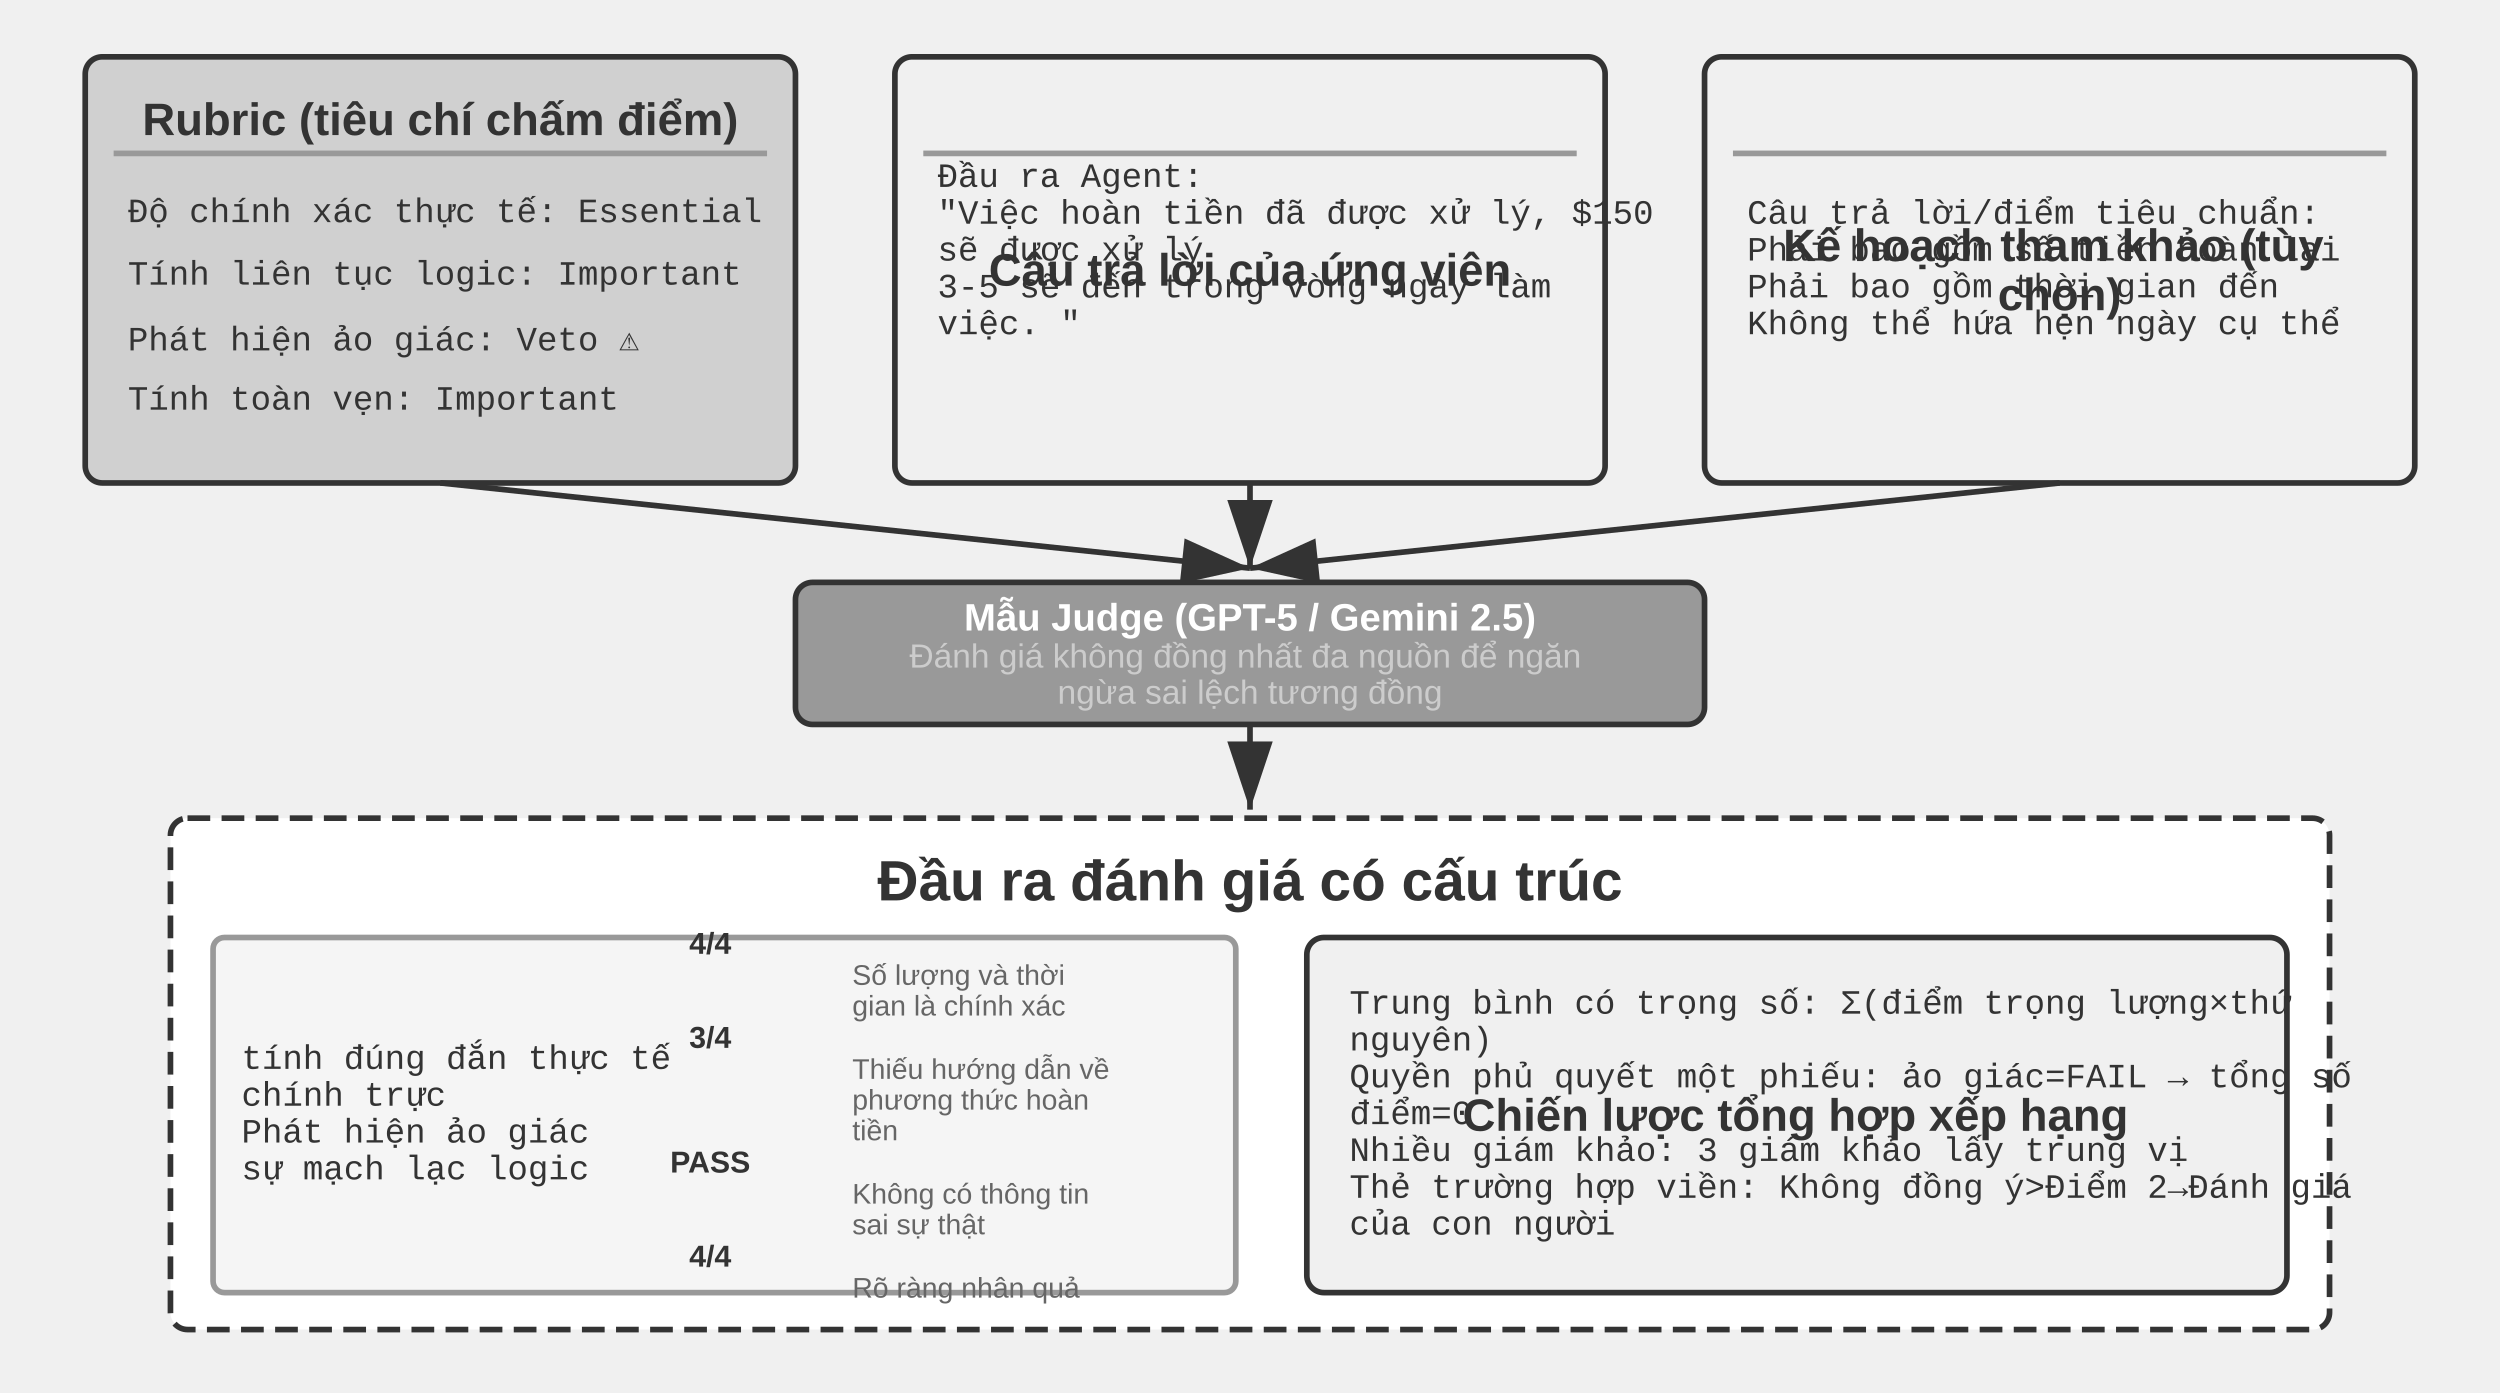
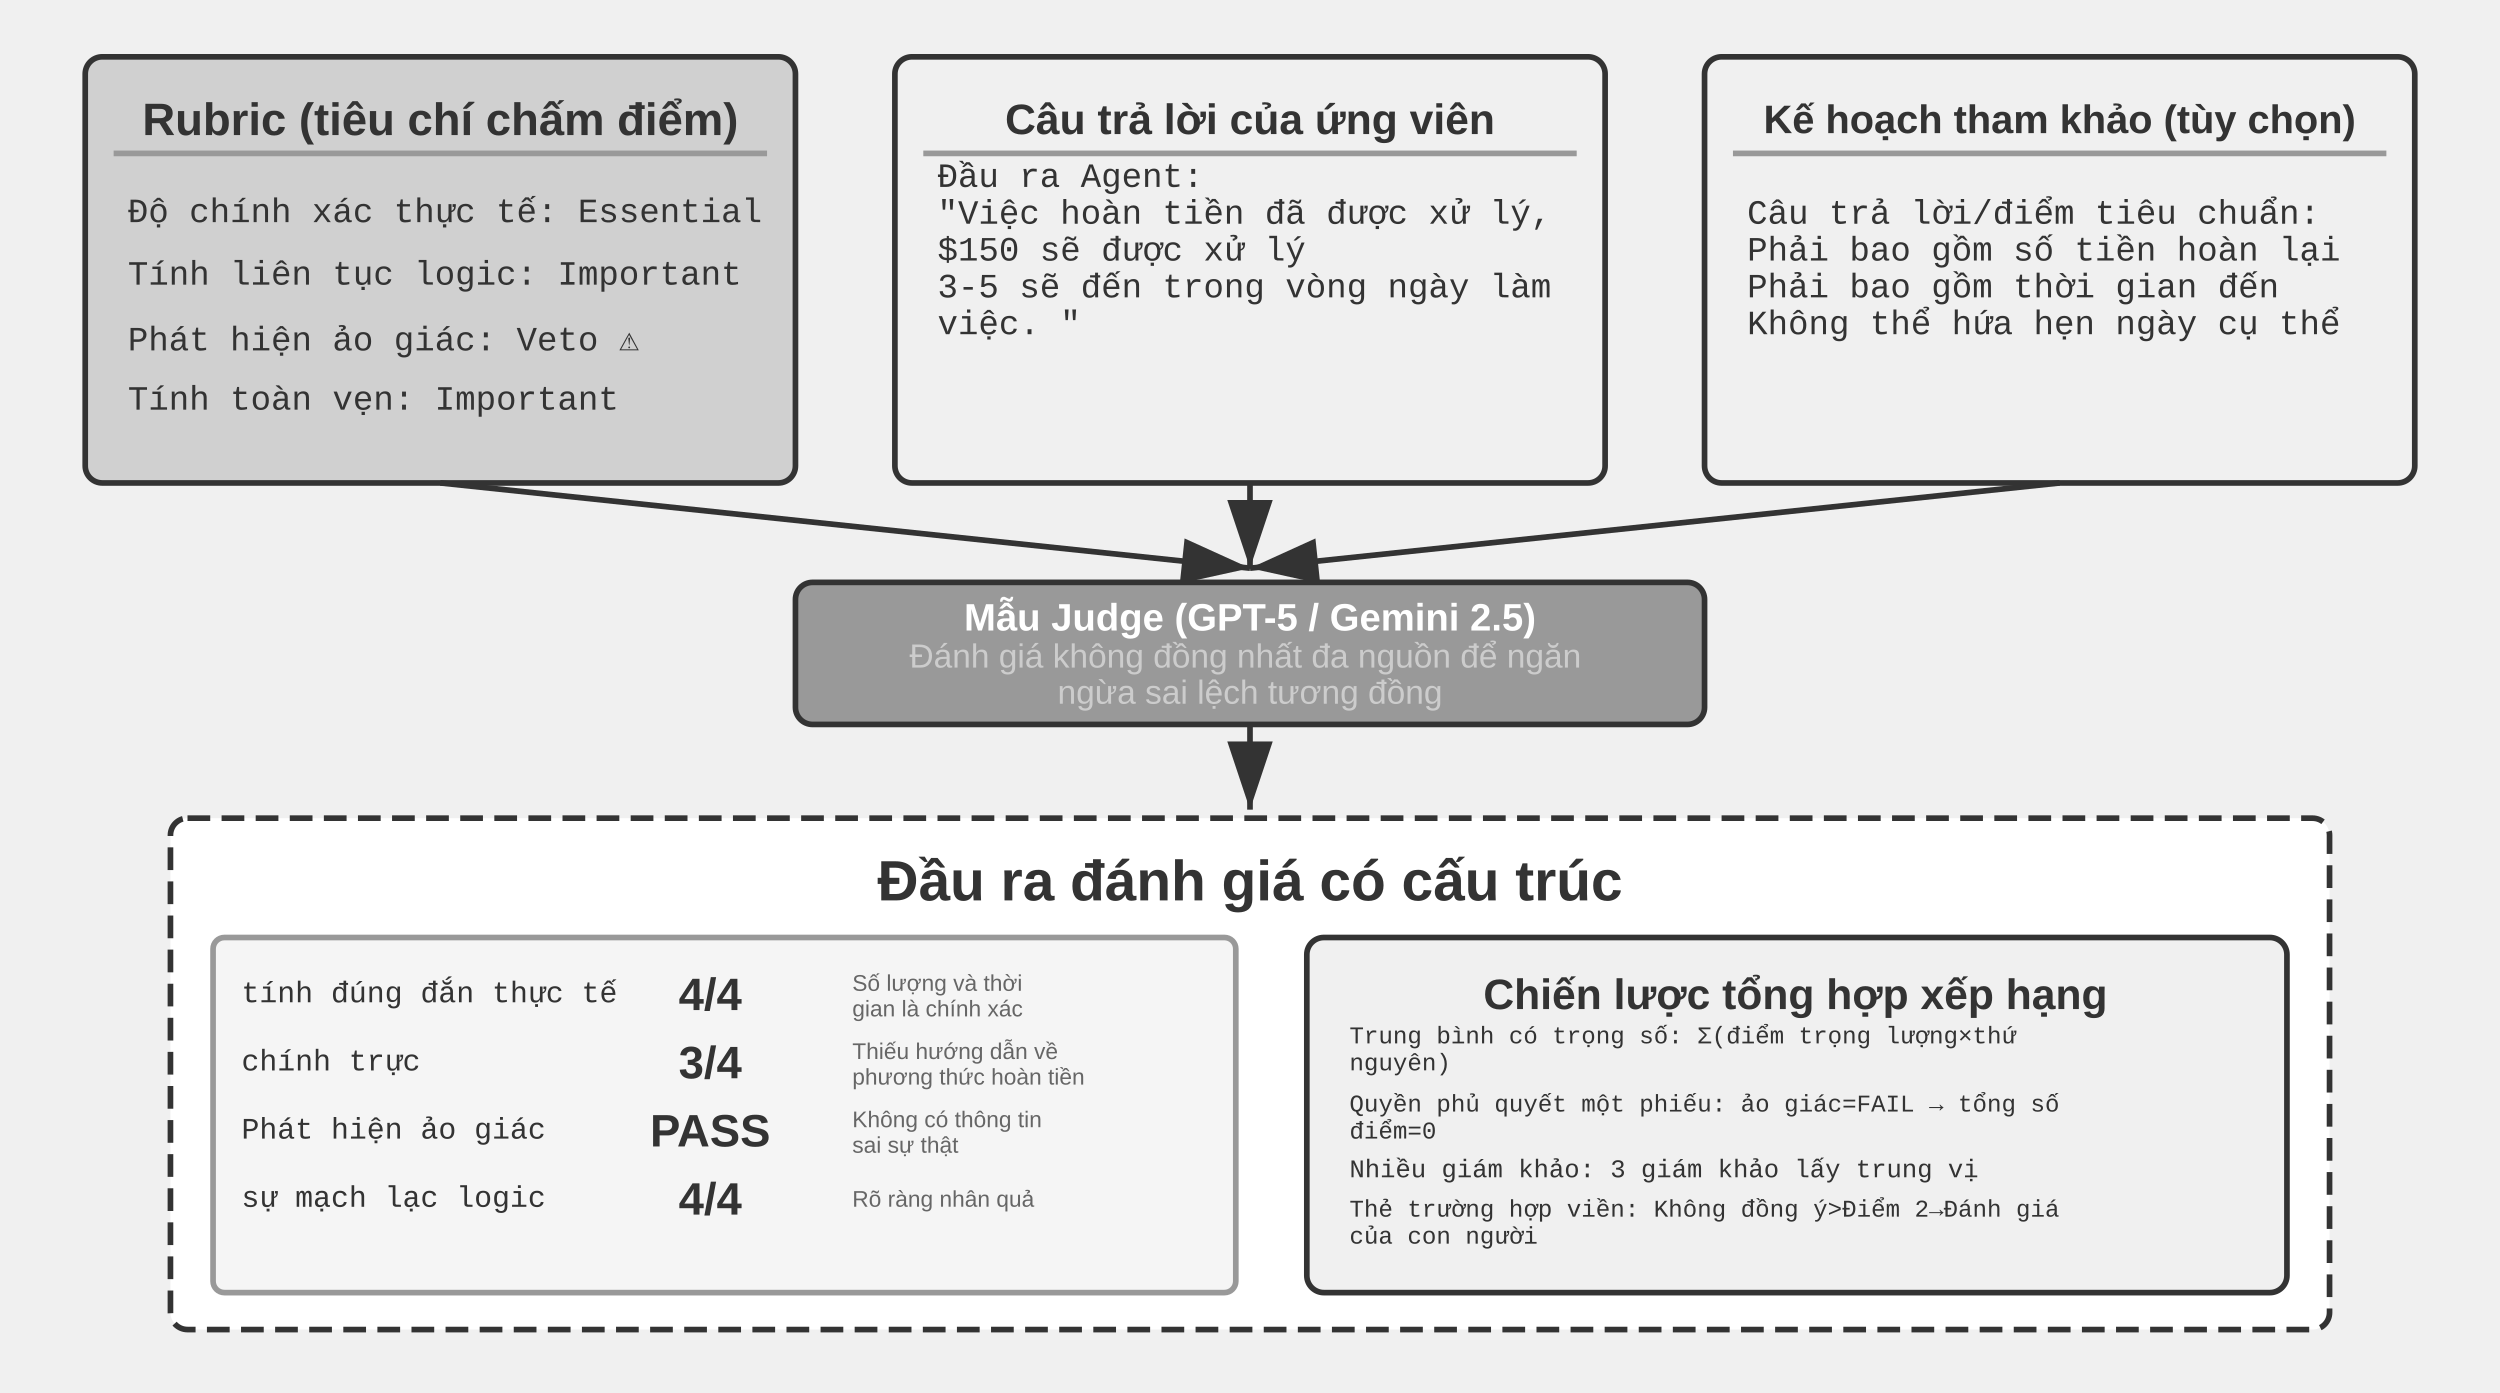
<svg xmlns="http://www.w3.org/2000/svg" viewBox="0 40 880 490" width="880" height="490" style="background:#ffffff">
  <defs>
    <marker id="ah" markerWidth="12" markerHeight="8" refX="12" refY="4" orient="auto">
      <polygon points="0 0, 12 4, 0 8" fill="#333333" />
    </marker>
    <marker id="ah-light" markerWidth="12" markerHeight="8" refX="12" refY="4" orient="auto">
      <polygon points="0 0, 12 4, 0 8" fill="#999999" />
    </marker>
  </defs>
  <rect x="30" y="60" width="250" height="150" rx="6" fill="#d0d0d0" stroke="#333333" stroke-width="2" />
  <text x="155" y="82" font-family="Arial, 'Helvetica Neue', Helvetica, 'PingFang SC', 'Microsoft YaHei', sans-serif" font-size="16" fill="#333333" text-anchor="middle" dominant-baseline="central" font-weight="bold">Rubric (tiêu chí chấm điểm)</text>
  <line x1="40" y1="94" x2="270" y2="94" stroke="#999999" stroke-width="2" />
  <text x="45" y="115" font-family="'Courier New', Courier, monospace" font-size="12" fill="#333333" text-anchor="start" dominant-baseline="central">Độ chính xác thực tế: Essential</text>
  <text x="45" y="137" font-family="'Courier New', Courier, monospace" font-size="12" fill="#333333" text-anchor="start" dominant-baseline="central">Tính liên tục logic: Important</text>
  <text x="45" y="159" font-family="'Courier New', Courier, monospace" font-size="12" fill="#333333" text-anchor="start" dominant-baseline="central">Phát hiện ảo giác: Veto ⚠</text>
  <text x="45" y="181" font-family="'Courier New', Courier, monospace" font-size="12" fill="#333333" text-anchor="start" dominant-baseline="central">Tính toàn vẹn: Important</text>
  <rect x="315" y="60" width="250" height="150" rx="6" fill="#f0f0f0" stroke="#333333" stroke-width="2" />
-   <text x="440" y="135" font-family="Arial, 'Helvetica Neue', Helvetica, 'PingFang SC', 'Microsoft YaHei', sans-serif" font-size="16" fill="#333333" text-anchor="middle" dominant-baseline="central" font-weight="bold">Câu trả lời của ứng viên</text>
+   <text x="440" y="82" font-family="Arial, 'Helvetica Neue', Helvetica, 'PingFang SC', 'Microsoft YaHei', sans-serif" font-size="15" fill="#333333" text-anchor="middle" dominant-baseline="central" font-weight="bold">Câu trả lời của ứng viên</text>
  <line x1="325" y1="94" x2="555" y2="94" stroke="#999999" stroke-width="2" />
  <text x="330" y="102.6" font-family="'Courier New', Courier, monospace" font-size="12" fill="#333333" text-anchor="start" dominant-baseline="central">Đầu ra Agent:</text>
  <text x="330" y="0" font-family="'Courier New', Courier, monospace" font-size="12" fill="#333333" text-anchor="start" dominant-baseline="central">
-     <tspan x="330" dy="115.56">"Việc hoàn tiền đã được xử lý, $150</tspan>
-     <tspan x="330" dy="12.96">sẽ được xử lý</tspan>
+     <tspan x="330" dy="115.56">"Việc hoàn tiền đã được xử lý,</tspan>
+     <tspan x="330" dy="12.96">$150 sẽ được xử lý</tspan>
  </text>
  <text x="330" y="0" font-family="'Courier New', Courier, monospace" font-size="12" fill="#333333" text-anchor="start" dominant-baseline="central">
    <tspan x="330" dy="141.48">3-5 sẽ đến trong vòng ngày làm</tspan>
    <tspan x="330" dy="12.96">việc. "</tspan>
  </text>
  <text x="330" y="167.4" font-family="'Courier New', Courier, monospace" font-size="12" fill="#333333" text-anchor="start" dominant-baseline="central" />
  <rect x="600" y="60" width="250" height="150" rx="6" fill="#f0f0f0" stroke="#333333" stroke-width="2" />
-   <text x="725" y="0" font-family="Arial, 'Helvetica Neue', Helvetica, 'PingFang SC', 'Microsoft YaHei', sans-serif" font-size="16" fill="#333333" text-anchor="middle" dominant-baseline="central" font-weight="bold">
-     <tspan x="725" dy="126.36">Kế hoạch tham khảo (tùy</tspan>
-     <tspan x="725" dy="17.28">chọn)</tspan>
-   </text>
+   <text x="725" y="82" font-family="Arial, 'Helvetica Neue', Helvetica, 'PingFang SC', 'Microsoft YaHei', sans-serif" font-size="14" fill="#333333" text-anchor="middle" dominant-baseline="central" font-weight="bold">Kế hoạch tham khảo (tùy chọn)</text>
  <line x1="610" y1="94" x2="840" y2="94" stroke="#999999" stroke-width="2" />
  <text x="615" y="115.56" font-family="'Courier New', Courier, monospace" font-size="12" fill="#333333" text-anchor="start" dominant-baseline="central">Câu trả lời/điểm tiêu chuẩn:</text>
  <text x="615" y="128.52" font-family="'Courier New', Courier, monospace" font-size="12" fill="#333333" text-anchor="start" dominant-baseline="central">Phải bao gồm số tiền hoàn lại</text>
  <text x="615" y="141.48" font-family="'Courier New', Courier, monospace" font-size="12" fill="#333333" text-anchor="start" dominant-baseline="central">Phải bao gồm thời gian đến</text>
  <text x="615" y="154.44" font-family="'Courier New', Courier, monospace" font-size="12" fill="#333333" text-anchor="start" dominant-baseline="central">Không thể hứa hẹn ngày cụ thể</text>
  <line x1="155" y1="210" x2="440" y2="240" stroke="#333333" stroke-width="2" marker-end="url(#ah)" />
  <line x1="440" y1="210" x2="440" y2="240" stroke="#333333" stroke-width="2" marker-end="url(#ah)" />
  <line x1="725" y1="210" x2="440" y2="240" stroke="#333333" stroke-width="2" marker-end="url(#ah)" />
  <rect x="280" y="245" width="320" height="50" rx="6" fill="#999999" stroke="#333333" stroke-width="2" />
  <text x="440" y="257.28" font-family="Arial, 'Helvetica Neue', Helvetica, 'PingFang SC', 'Microsoft YaHei', sans-serif" font-size="13.47" fill="#ffffff" text-anchor="middle" dominant-baseline="central" font-weight="bold">Mẫu Judge (GPT-5 / Gemini 2.5)</text>
  <text x="440" y="0" font-family="Arial, 'Helvetica Neue', Helvetica, 'PingFang SC', 'Microsoft YaHei', sans-serif" font-size="11.78" fill="#cccccc" text-anchor="middle" dominant-baseline="central" font-weight="normal">
    <tspan x="440" dy="270.91">Đánh giá không đồng nhất đa nguồn để ngăn</tspan>
    <tspan x="440" dy="12.72">ngừa sai lệch tương đồng</tspan>
  </text>
  <line x1="440" y1="295" x2="440" y2="325" stroke="#333333" stroke-width="2" marker-end="url(#ah)" />
  <rect x="60" y="328" width="760" height="180" rx="6" fill="#ffffff" stroke="#333333" stroke-width="2" stroke-dasharray="8,4" />
  <text x="440" y="350" font-family="Arial, 'Helvetica Neue', Helvetica, 'PingFang SC', 'Microsoft YaHei', sans-serif" font-size="20" fill="#333333" text-anchor="middle" dominant-baseline="central" font-weight="bold">Đầu ra đánh giá có cấu trúc</text>
  <rect x="75" y="370" width="360" height="125" rx="4" fill="#f5f5f5" stroke="#999999" stroke-width="2" />
-   <text x="85" y="413.06" font-family="'Courier New', Courier, monospace" font-size="12" fill="#333333" text-anchor="start" dominant-baseline="central">tính đúng đắn thực tế</text>
-   <text x="250" y="372.05" font-family="Arial, 'Helvetica Neue', Helvetica, 'PingFang SC', 'Microsoft YaHei', sans-serif" font-size="10.65" fill="#333333" text-anchor="middle" dominant-baseline="central" font-weight="bold">4/4</text>
-   <text x="300" y="0" font-family="Arial, 'Helvetica Neue', Helvetica, 'PingFang SC', 'Microsoft YaHei', sans-serif" font-size="10" fill="#666666" text-anchor="start" dominant-baseline="central" font-weight="normal">
-     <tspan x="300" dy="383.2">Số lượng và thời</tspan>
-     <tspan x="300" dy="10.8">gian là chính xác</tspan>
+   <text x="85" y="390" font-family="'Courier New', Courier, monospace" font-size="10.5" fill="#333333" text-anchor="start" dominant-baseline="central">tính đúng đắn thực tế</text>
+   <text x="250" y="390" font-family="Arial, 'Helvetica Neue', Helvetica, 'PingFang SC', 'Microsoft YaHei', sans-serif" font-size="16" fill="#333333" text-anchor="middle" dominant-baseline="central" font-weight="bold">4/4</text>
+   <text x="300" y="0" font-family="Arial, 'Helvetica Neue', Helvetica, 'PingFang SC', 'Microsoft YaHei', sans-serif" font-size="8" fill="#666666" text-anchor="start" dominant-baseline="central" font-weight="normal">
+     <tspan x="300" dy="386">Số lượng và thời</tspan>
+     <tspan x="300" dy="9">gian là chính xác</tspan>
  </text>
-   <text x="85" y="426.02" font-family="'Courier New', Courier, monospace" font-size="12" fill="#333333" text-anchor="start" dominant-baseline="central">chính trực</text>
-   <text x="250" y="405.15" font-family="Arial, 'Helvetica Neue', Helvetica, 'PingFang SC', 'Microsoft YaHei', sans-serif" font-size="10.65" fill="#333333" text-anchor="middle" dominant-baseline="central" font-weight="bold">3/4</text>
-   <text x="300" y="0" font-family="Arial, 'Helvetica Neue', Helvetica, 'PingFang SC', 'Microsoft YaHei', sans-serif" font-size="10" fill="#666666" text-anchor="start" dominant-baseline="central" font-weight="normal">
-     <tspan x="300" dy="416.3">Thiếu hướng dẫn về</tspan>
-     <tspan x="300" dy="10.8">phương thức hoàn</tspan>
-     <tspan x="300" dy="10.8">tiền</tspan>
+   <text x="85" y="414" font-family="'Courier New', Courier, monospace" font-size="10.5" fill="#333333" text-anchor="start" dominant-baseline="central">chính trực</text>
+   <text x="250" y="414" font-family="Arial, 'Helvetica Neue', Helvetica, 'PingFang SC', 'Microsoft YaHei', sans-serif" font-size="16" fill="#333333" text-anchor="middle" dominant-baseline="central" font-weight="bold">3/4</text>
+   <text x="300" y="0" font-family="Arial, 'Helvetica Neue', Helvetica, 'PingFang SC', 'Microsoft YaHei', sans-serif" font-size="8" fill="#666666" text-anchor="start" dominant-baseline="central" font-weight="normal">
+     <tspan x="300" dy="410">Thiếu hướng dẫn về</tspan>
+     <tspan x="300" dy="9">phương thức hoàn tiền</tspan>
  </text>
-   <text x="85" y="438.98" font-family="'Courier New', Courier, monospace" font-size="12" fill="#333333" text-anchor="start" dominant-baseline="central">Phát hiện ảo giác</text>
-   <text x="250" y="449.05" font-family="Arial, 'Helvetica Neue', Helvetica, 'PingFang SC', 'Microsoft YaHei', sans-serif" font-size="10.65" fill="#333333" text-anchor="middle" dominant-baseline="central" font-weight="bold">PASS</text>
-   <text x="300" y="0" font-family="Arial, 'Helvetica Neue', Helvetica, 'PingFang SC', 'Microsoft YaHei', sans-serif" font-size="10" fill="#666666" text-anchor="start" dominant-baseline="central" font-weight="normal">
-     <tspan x="300" dy="460.2">Không có thông tin</tspan>
-     <tspan x="300" dy="10.8">sai sự thật</tspan>
+   <text x="85" y="438" font-family="'Courier New', Courier, monospace" font-size="10.5" fill="#333333" text-anchor="start" dominant-baseline="central">Phát hiện ảo giác</text>
+   <text x="250" y="438" font-family="Arial, 'Helvetica Neue', Helvetica, 'PingFang SC', 'Microsoft YaHei', sans-serif" font-size="16" fill="#333333" text-anchor="middle" dominant-baseline="central" font-weight="bold">PASS</text>
+   <text x="300" y="0" font-family="Arial, 'Helvetica Neue', Helvetica, 'PingFang SC', 'Microsoft YaHei', sans-serif" font-size="8" fill="#666666" text-anchor="start" dominant-baseline="central" font-weight="normal">
+     <tspan x="300" dy="434">Không có thông tin</tspan>
+     <tspan x="300" dy="9">sai sự thật</tspan>
  </text>
-   <text x="85" y="451.94" font-family="'Courier New', Courier, monospace" font-size="12" fill="#333333" text-anchor="start" dominant-baseline="central">sự mạch lạc logic</text>
-   <text x="250" y="482.15" font-family="Arial, 'Helvetica Neue', Helvetica, 'PingFang SC', 'Microsoft YaHei', sans-serif" font-size="10.65" fill="#333333" text-anchor="middle" dominant-baseline="central" font-weight="bold">4/4</text>
-   <text x="300" y="493.3" font-family="Arial, 'Helvetica Neue', Helvetica, 'PingFang SC', 'Microsoft YaHei', sans-serif" font-size="10" fill="#666666" text-anchor="start" dominant-baseline="central" font-weight="normal">Rõ ràng nhân quả</text>
+   <text x="85" y="462" font-family="'Courier New', Courier, monospace" font-size="10.5" fill="#333333" text-anchor="start" dominant-baseline="central">sự mạch lạc logic</text>
+   <text x="250" y="462" font-family="Arial, 'Helvetica Neue', Helvetica, 'PingFang SC', 'Microsoft YaHei', sans-serif" font-size="16" fill="#333333" text-anchor="middle" dominant-baseline="central" font-weight="bold">4/4</text>
+   <text x="300" y="462" font-family="Arial, 'Helvetica Neue', Helvetica, 'PingFang SC', 'Microsoft YaHei', sans-serif" font-size="8" fill="#666666" text-anchor="start" dominant-baseline="central" font-weight="normal">Rõ ràng nhân quả</text>
  <rect x="460" y="370" width="345" height="125" rx="6" fill="#f0f0f0" stroke="#333333" stroke-width="2" />
-   <text x="632" y="432.5" font-family="Arial, 'Helvetica Neue', Helvetica, 'PingFang SC', 'Microsoft YaHei', sans-serif" font-size="16" fill="#333333" text-anchor="middle" dominant-baseline="central" font-weight="bold">Chiến lược tổng hợp xếp hạng</text>
-   <text x="475" y="0" font-family="'Courier New', Courier, monospace" font-size="12" fill="#333333" text-anchor="start" dominant-baseline="central">
-     <tspan x="475" dy="393.62">Trung bình có trọng số: Σ(điểm trọng lượng×thứ</tspan>
-     <tspan x="475" dy="12.96">nguyên)</tspan>
+   <text x="632" y="390" font-family="Arial, 'Helvetica Neue', Helvetica, 'PingFang SC', 'Microsoft YaHei', sans-serif" font-size="15" fill="#333333" text-anchor="middle" dominant-baseline="central" font-weight="bold">Chiến lược tổng hợp xếp hạng</text>
+   <text x="475" y="0" font-family="'Courier New', Courier, monospace" font-size="8.5" fill="#333333" text-anchor="start" dominant-baseline="central">
+     <tspan x="475" dy="405">Trung bình có trọng số: Σ(điểm trọng lượng×thứ</tspan>
+     <tspan x="475" dy="9.5">nguyên)</tspan>
  </text>
-   <text x="475" y="0" font-family="'Courier New', Courier, monospace" font-size="12" fill="#333333" text-anchor="start" dominant-baseline="central">
-     <tspan x="475" dy="419.54">Quyền phủ quyết một phiếu: ảo giác=FAIL → tổng số</tspan>
-     <tspan x="475" dy="12.96">điểm=0</tspan>
+   <text x="475" y="0" font-family="'Courier New', Courier, monospace" font-size="8.5" fill="#333333" text-anchor="start" dominant-baseline="central">
+     <tspan x="475" dy="429">Quyền phủ quyết một phiếu: ảo giác=FAIL → tổng số</tspan>
+     <tspan x="475" dy="9.5">điểm=0</tspan>
  </text>
-   <text x="475" y="445.46" font-family="'Courier New', Courier, monospace" font-size="12" fill="#333333" text-anchor="start" dominant-baseline="central">Nhiều giám khảo: 3 giám khảo lấy trung vị</text>
-   <text x="475" y="0" font-family="'Courier New', Courier, monospace" font-size="12" fill="#333333" text-anchor="start" dominant-baseline="central">
-     <tspan x="475" dy="458.42">Thẻ trường hợp viền: Không đồng ý&gt;Điểm 2→Đánh giá</tspan>
-     <tspan x="475" dy="12.96">của con người</tspan>
+   <text x="475" y="452" font-family="'Courier New', Courier, monospace" font-size="9" fill="#333333" text-anchor="start" dominant-baseline="central">Nhiều giám khảo: 3 giám khảo lấy trung vị</text>
+   <text x="475" y="0" font-family="'Courier New', Courier, monospace" font-size="8.5" fill="#333333" text-anchor="start" dominant-baseline="central">
+     <tspan x="475" dy="466">Thẻ trường hợp viền: Không đồng ý&gt;Điểm 2→Đánh giá</tspan>
+     <tspan x="475" dy="9.5">của con người</tspan>
  </text>
</svg>
